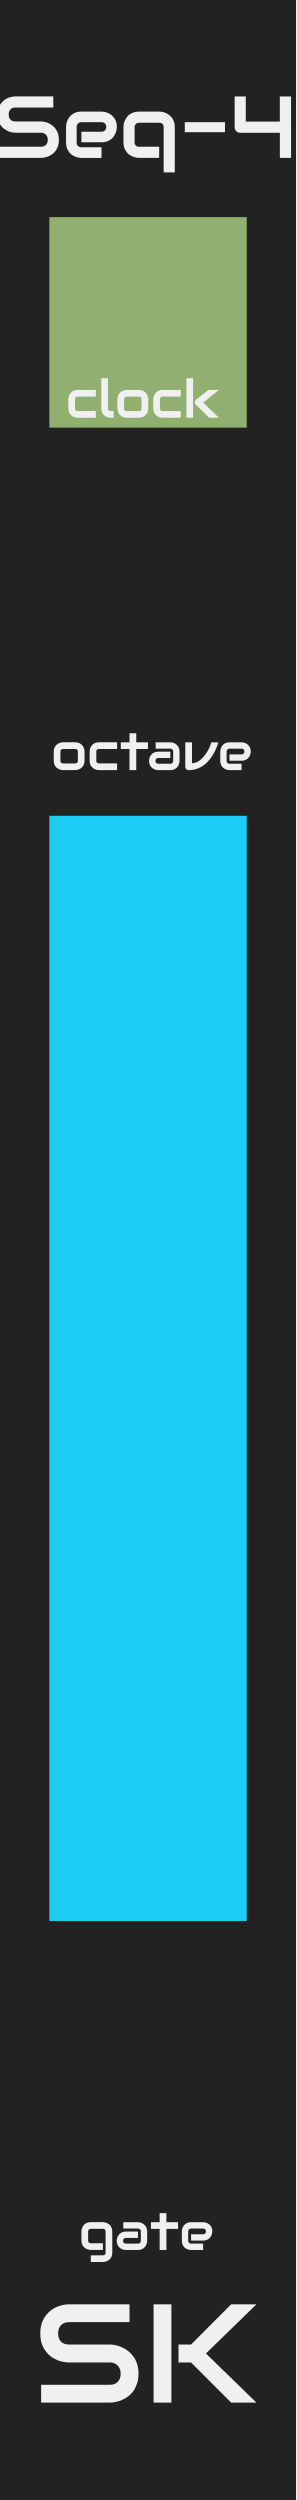
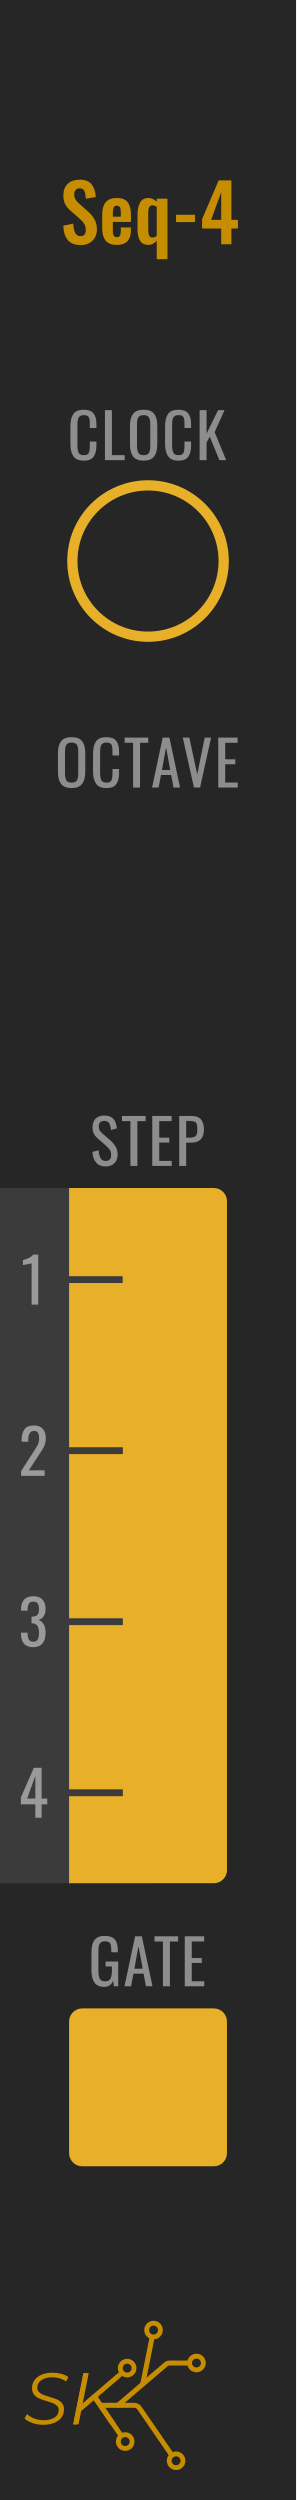
- <svg xmlns="http://www.w3.org/2000/svg" width="45" height="380" viewBox="0 0 11.906 100.542" version="1.1" id="svg8">
-   <defs id="defs2">
-     </defs>
-   <g id="layer2" transform="translate(0.264583,6.2806193e-6)">
-     <g aria-label="M" style="font-style:normal;font-variant:normal;font-weight:bold;font-stretch:normal;font-size:19.756px;line-height:1.25;font-family:Arial;-inkscape-font-specification:'Arial, Bold';font-variant-ligatures:normal;font-variant-caps:normal;font-variant-numeric:normal;font-feature-settings:normal;text-align:start;letter-spacing:0px;word-spacing:0px;writing-mode:lr-tb;text-anchor:start;fill:#000000;fill-opacity:1;stroke:none;stroke-width:0.265" id="text4720" />
+ <svg xmlns="http://www.w3.org/2000/svg" width="45" height="380" viewBox="0 0 45 380" version="1.1" xml:space="preserve" style="fill-rule:evenodd;clip-rule:evenodd;stroke-linecap:round;stroke-linejoin:round;stroke-miterlimit:1.5;">
+   <rect x="0" y="0" width="45" height="380" style="fill:#262626;" />
+   <g>
+     <path d="M6.548,368.57c-0.571,0 -1.118,-0.093 -1.641,-0.278c-0.522,-0.186 -0.917,-0.423 -1.184,-0.712l0.4,-0.645c0.26,0.282 0.619,0.508 1.079,0.678c0.46,0.171 0.934,0.256 1.424,0.256c0.689,0 1.244,-0.135 1.663,-0.406c0.419,-0.27 0.628,-0.647 0.628,-1.129c0,-0.259 -0.078,-0.471 -0.233,-0.634c-0.156,-0.163 -0.353,-0.295 -0.59,-0.395c-0.237,-0.1 -0.56,-0.209 -0.968,-0.328c-0.482,-0.141 -0.873,-0.276 -1.173,-0.406c-0.3,-0.13 -0.556,-0.322 -0.768,-0.578c-0.211,-0.256 -0.317,-0.588 -0.317,-0.996c0,-0.482 0.132,-0.899 0.395,-1.251c0.264,-0.352 0.631,-0.623 1.101,-0.812c0.471,-0.189 1.011,-0.284 1.619,-0.284c0.467,0 0.912,0.058 1.335,0.173c0.422,0.115 0.782,0.28 1.078,0.495l-0.344,0.667c-0.282,-0.207 -0.605,-0.365 -0.968,-0.473c-0.363,-0.107 -0.745,-0.161 -1.146,-0.161c-0.682,0 -1.231,0.141 -1.646,0.423c-0.415,0.282 -0.623,0.663 -0.623,1.145c0,0.267 0.082,0.486 0.245,0.657c0.163,0.17 0.365,0.306 0.606,0.406c0.241,0.1 0.566,0.209 0.973,0.328c0.482,0.141 0.872,0.276 1.168,0.406c0.297,0.13 0.549,0.315 0.757,0.556c0.207,0.241 0.311,0.558 0.311,0.951c0,0.489 -0.135,0.91 -0.406,1.262c-0.271,0.353 -0.645,0.621 -1.123,0.807c-0.479,0.185 -1.029,0.278 -1.652,0.278Z" style="fill:#c78d00;fill-rule:nonzero;" />
+     <path d="M17.693,368.503l-0.923,0l-2.514,-3.67l-1.913,1.635l-0.412,2.035l-0.812,0l1.558,-7.786l0.812,0l-0.935,4.65l5.428,-4.65l1.079,0l-4.204,3.615l2.836,4.171Z" style="fill:#c78d00;fill-rule:nonzero;" />
+     <path d="M12.698,360.721l0.54,0l-1.555,7.784l-0.541,0l1.556,-7.784Z" style="fill:#c78d00;" />
+     <path d="M18.452,360.721l-6.262,5.349" style="fill:none;stroke:#c78d00;stroke-width:0.66px;" />
+     <path d="M23.114,355.3l-1.395,6.981" style="fill:none;stroke:#c78d00;stroke-width:0.76px;" />
+     <path d="M15.321,365.603c0,0 3.663,0 5.053,0c0.329,0 0.638,0.162 0.824,0.434c1.089,1.584 4.79,6.969 4.79,6.969" style="fill:none;stroke:#c78d00;stroke-width:0.76px;" />
+     <path d="M25.967,372.871c0.643,-0.442 1.523,-0.279 1.965,0.364c0.442,0.642 0.278,1.523 -0.364,1.964c-0.643,0.442 -1.523,0.279 -1.965,-0.364c-0.441,-0.642 -0.278,-1.523 0.364,-1.964Zm0.416,0.605c0.309,-0.212 0.731,-0.134 0.943,0.175c0.212,0.308 0.134,0.731 -0.174,0.943c-0.309,0.212 -0.731,0.133 -0.943,-0.175c-0.212,-0.308 -0.134,-0.731 0.174,-0.943Z" style="fill:#c78d00;" />
+     <path d="M23.616,352.783c0.765,0.153 1.262,0.898 1.109,1.663c-0.153,0.764 -0.898,1.261 -1.662,1.108c-0.765,-0.152 -1.262,-0.897 -1.109,-1.662c0.153,-0.765 0.898,-1.261 1.662,-1.109Zm-0.144,0.721c0.368,0.073 0.606,0.431 0.533,0.798c-0.074,0.367 -0.431,0.605 -0.798,0.532c-0.367,-0.073 -0.606,-0.431 -0.532,-0.798c0.073,-0.367 0.43,-0.605 0.797,-0.532Z" style="fill:#c78d00;" />
+     <path d="M20.4,359.038c0.506,0.592 0.436,1.485 -0.157,1.991c-0.593,0.507 -1.485,0.437 -1.992,-0.156c-0.506,-0.593 -0.436,-1.486 0.157,-1.992c0.593,-0.507 1.486,-0.436 1.992,0.157Zm-0.559,0.477c0.243,0.284 0.21,0.713 -0.075,0.956c-0.285,0.243 -0.713,0.209 -0.956,-0.075c-0.243,-0.285 -0.209,-0.713 0.075,-0.957c0.285,-0.243 0.713,-0.209 0.956,0.076Z" style="fill:#c78d00;" />
+     <path d="M29.864,357.764c0.78,0 1.413,0.633 1.413,1.413c0,0.78 -0.633,1.413 -1.413,1.413c-0.779,0 -1.413,-0.633 -1.413,-1.413c0,-0.78 0.634,-1.413 1.413,-1.413Zm0,0.735c0.375,0 0.679,0.304 0.679,0.678c0,0.375 -0.304,0.678 -0.679,0.678c-0.374,0 -0.678,-0.303 -0.678,-0.678c0,-0.374 0.304,-0.678 0.678,-0.678Z" style="fill:#c78d00;" />
+     <path d="M18.374,370.17l-4.018,-5.868" style="fill:none;stroke:#c78d00;stroke-width:0.76px;" />
+     <path d="M19.83,372.284c-0.644,0.44 -1.524,0.276 -1.964,-0.368c-0.441,-0.643 -0.276,-1.523 0.367,-1.964c0.644,-0.44 1.524,-0.276 1.964,0.368c0.441,0.643 0.276,1.523 -0.367,1.964Zm-0.415,-0.606c-0.309,0.211 -0.732,0.132 -0.943,-0.177c-0.211,-0.309 -0.132,-0.731 0.176,-0.942c0.309,-0.212 0.732,-0.133 0.943,0.176c0.212,0.309 0.133,0.731 -0.176,0.943Z" style="fill:#c78d00;" />
+     <path d="M17.934,365.603c0,0 5.879,-5.021 7.243,-6.186c0.181,-0.155 0.411,-0.24 0.65,-0.24c0.863,0 2.942,0 2.942,0" style="fill:none;stroke:#c78d00;stroke-width:0.76px;" />
  </g>
-   <g id="layer1" transform="translate(0.264583,-196.4583)">
-     <path style="fill:#222222;stroke-width:0.265" d="M -0.265,196.458 H 11.642 V 297 H -0.265 Z" id="SvgjsRect1008" />
-     <rect style="fill:#91b06f;stroke-width:0.265" id="SvgjsRect1009" width="7.938" height="8.467" x="1.72" y="205.19" />
-     <g transform="matrix(0.2645833,0,0,0.2645833,-0.264583,196.4583)" aria-label="SK" style="font-style:normal;font-variant:normal;font-weight:normal;font-stretch:normal;font-size:21.333px;line-height:1.25;font-family:Audiowide;-inkscape-font-specification:Audiowide;letter-spacing:0px;word-spacing:0px;fill:#000000;fill-opacity:1;stroke:none" id="text4650">
-       <path d="m 21.051,360.803 q 0,0.802 -0.208,1.448 -0.198,0.635 -0.531,1.125 -0.333,0.49 -0.781,0.833 -0.448,0.344 -0.927,0.562 -0.479,0.219 -0.979,0.323 -0.49,0.104 -0.927,0.104 H 6.249 v -2.708 H 16.696 q 0.781,0 1.208,-0.458 0.438,-0.458 0.438,-1.229 0,-0.375 -0.115,-0.688 -0.115,-0.312 -0.333,-0.542 -0.208,-0.229 -0.521,-0.354 -0.302,-0.125 -0.677,-0.125 h -6.229 q -0.656,0 -1.417,-0.229 -0.76,-0.24 -1.417,-0.76 -0.646,-0.521 -1.083,-1.365 -0.427,-0.844 -0.427,-2.062 0,-1.219 0.427,-2.052 0.438,-0.844 1.083,-1.365 0.656,-0.531 1.417,-0.76 0.76,-0.24 1.417,-0.24 h 9.219 v 2.708 h -9.219 q -0.771,0 -1.208,0.469 -0.427,0.469 -0.427,1.24 0,0.781 0.427,1.24 0.438,0.448 1.208,0.448 h 6.229 0.021 q 0.438,0.01 0.927,0.125 0.49,0.104 0.969,0.333 0.49,0.229 0.927,0.583 0.438,0.344 0.771,0.833 0.344,0.49 0.542,1.125 0.198,0.635 0.198,1.438 z" style="fill:#f0f0f0;fill-opacity:1" id="path5271" />
-       <path d="m 38.978,365.199 h -3.844 l -6.094,-6.104 h -1.906 v -2.729 h 1.906 l 6.094,-6.104 h 3.844 l -7.677,7.469 z m -12.927,0 h -2.708 v -14.938 h 2.708 z" style="fill:#f0f0f0;fill-opacity:1" id="path5273" />
-     </g>
-     <text xml:space="preserve" style="font-style:normal;font-variant:normal;font-weight:normal;font-stretch:normal;font-size:2.117px;line-height:1.25;font-family:Audiowide;-inkscape-font-specification:Audiowide;letter-spacing:0px;word-spacing:0px;fill:#000000;fill-opacity:1;stroke:none;stroke-width:0.265" x="-4.482" y="226.509" id="text5217">
-       <tspan id="tspan5215" x="-4.482" y="228.417" style="stroke-width:0.265" />
-     </text>
-     <text xml:space="preserve" style="font-style:normal;font-variant:normal;font-weight:normal;font-stretch:normal;font-size:2.822px;line-height:1.25;font-family:Audiowide;-inkscape-font-specification:Audiowide;letter-spacing:0px;word-spacing:0px;fill:#000000;fill-opacity:1;stroke:none;stroke-width:0.265" x="-48.963" y="201.353" id="text5627">
-       <tspan id="tspan5625" x="-48.963" y="201.353" style="font-size:3.528px;fill:#f0f0f0;fill-opacity:0;stroke-width:0.265">1x8</tspan>
-     </text>
-     <g aria-label="clock" style="font-style:normal;font-variant:normal;font-weight:normal;font-stretch:normal;font-size:2.822px;line-height:1.25;font-family:Audiowide;-inkscape-font-specification:Audiowide;letter-spacing:0px;word-spacing:0px;fill:#000000;fill-opacity:1;stroke:none;stroke-width:0.265" id="text8752">
-       <path d="M 3.589,213.259 H 2.861 q -0.056,0 -0.122,-0.02 -0.066,-0.02 -0.123,-0.064 -0.056,-0.045 -0.094,-0.117 -0.037,-0.072 -0.037,-0.177 v -0.364 q 0,-0.038 0.008,-0.081 0.009,-0.042 0.028,-0.084 0.019,-0.042 0.048,-0.081 0.03,-0.038 0.071,-0.067 0.042,-0.029 0.097,-0.046 0.055,-0.018 0.124,-0.018 h 0.729 v 0.269 H 2.861 q -0.053,0 -0.081,0.027 -0.027,0.027 -0.027,0.083 v 0.362 q 0,0.053 0.028,0.081 0.028,0.028 0.082,0.028 h 0.727 z" style="font-size:2.117px;fill:#f0f0f0;fill-opacity:1;stroke-width:0.265" id="path9301" />
-       <path d="M 4.305,213.259 H 4.185 q -0.058,0 -0.124,-0.02 -0.065,-0.02 -0.122,-0.064 -0.057,-0.045 -0.094,-0.117 -0.037,-0.072 -0.037,-0.177 v -1.212 h 0.269 v 1.212 q 0,0.05 0.031,0.08 0.031,0.029 0.078,0.029 h 0.12 z" style="font-size:2.117px;fill:#f0f0f0;fill-opacity:1;stroke-width:0.265" id="path9303" />
-       <path d="m 5.695,212.882 q 0,0.069 -0.018,0.125 -0.018,0.055 -0.047,0.097 -0.029,0.041 -0.067,0.071 -0.038,0.029 -0.081,0.048 -0.041,0.019 -0.085,0.028 -0.042,0.008 -0.081,0.008 H 4.833 q -0.056,0 -0.122,-0.02 -0.066,-0.02 -0.123,-0.064 -0.056,-0.045 -0.094,-0.117 -0.037,-0.072 -0.037,-0.177 v -0.364 q 0,-0.103 0.037,-0.175 0.038,-0.072 0.094,-0.117 0.057,-0.045 0.123,-0.065 0.066,-0.02 0.122,-0.02 h 0.485 q 0.103,0 0.176,0.037 0.072,0.037 0.117,0.094 0.044,0.056 0.064,0.122 0.021,0.066 0.021,0.123 z m -0.269,-0.362 q 0,-0.056 -0.028,-0.083 -0.028,-0.027 -0.081,-0.027 H 4.835 q -0.054,0 -0.082,0.028 -0.028,0.027 -0.028,0.08 v 0.364 q 0,0.053 0.028,0.081 0.028,0.028 0.082,0.028 h 0.483 q 0.055,0 0.082,-0.028 0.027,-0.028 0.027,-0.081 z" style="font-size:2.117px;fill:#f0f0f0;fill-opacity:1;stroke-width:0.265" id="path9305" />
-       <path d="M 7.004,213.259 H 6.276 q -0.056,0 -0.122,-0.02 -0.066,-0.02 -0.123,-0.064 -0.056,-0.045 -0.094,-0.117 -0.037,-0.072 -0.037,-0.177 v -0.364 q 0,-0.038 0.008,-0.081 0.009,-0.042 0.028,-0.084 0.019,-0.042 0.048,-0.081 0.03,-0.038 0.071,-0.067 0.042,-0.029 0.097,-0.046 0.055,-0.018 0.124,-0.018 h 0.729 v 0.269 H 6.276 q -0.053,0 -0.081,0.027 -0.027,0.027 -0.027,0.083 v 0.362 q 0,0.053 0.028,0.081 0.028,0.028 0.082,0.028 h 0.727 z" style="font-size:2.117px;fill:#f0f0f0;fill-opacity:1;stroke-width:0.265" id="path9307" />
-       <path d="M 8.541,213.259 H 8.154 l -0.542,-0.523 q -0.045,-0.041 -0.042,-0.103 0.002,-0.029 0.014,-0.054 0.013,-0.026 0.036,-0.043 L 8.111,212.14 h 0.43 l -0.633,0.51 z m -1.04,0 H 7.233 v -1.59 h 0.269 z" style="font-size:2.117px;fill:#f0f0f0;fill-opacity:1;stroke-width:0.265" id="path9309" />
-     </g>
-     <g aria-label="Seq-4" style="font-style:normal;font-variant:normal;font-weight:normal;font-stretch:normal;font-size:2.822px;line-height:1.25;font-family:Audiowide;-inkscape-font-specification:Audiowide;letter-spacing:0px;word-spacing:0px;fill:#f0f0f0;fill-opacity:1;stroke:none;stroke-width:0.265" id="text9299">
-       <path d="m 2.105,202.081 q 0,0.133 -0.034,0.239 -0.033,0.105 -0.088,0.186 -0.055,0.081 -0.129,0.138 -0.074,0.057 -0.153,0.093 -0.079,0.036 -0.162,0.053 -0.081,0.017 -0.153,0.017 h -1.728 v -0.448 H 1.385 q 0.129,0 0.2,-0.076 0.072,-0.076 0.072,-0.203 0,-0.062 -0.019,-0.114 -0.019,-0.052 -0.055,-0.09 -0.034,-0.038 -0.086,-0.059 -0.05,-0.021 -0.112,-0.021 H 0.355 q -0.109,0 -0.234,-0.038 -0.126,-0.04 -0.234,-0.126 -0.107,-0.086 -0.179,-0.226 -0.071,-0.14 -0.071,-0.341 0,-0.202 0.071,-0.339 0.072,-0.14 0.179,-0.226 0.109,-0.088 0.234,-0.126 0.126,-0.04 0.234,-0.04 H 1.879 v 0.448 H 0.355 q -0.127,0 -0.2,0.077 -0.071,0.077 -0.071,0.205 0,0.129 0.071,0.205 0.072,0.074 0.2,0.074 h 1.03 0.003 q 0.072,0.002 0.153,0.021 0.081,0.017 0.16,0.055 0.081,0.038 0.153,0.097 0.072,0.057 0.127,0.138 0.057,0.081 0.09,0.186 0.033,0.105 0.033,0.238 z" style="font-size:3.528px;fill:#f0f0f0;fill-opacity:1;stroke-width:0.265" id="path9312" />
-       <path d="m 4.434,201.563 q 0,0.093 -0.033,0.202 -0.033,0.107 -0.107,0.2 -0.072,0.091 -0.191,0.153 -0.117,0.062 -0.286,0.062 H 3.009 v -0.425 h 0.808 q 0.091,0 0.141,-0.055 0.05,-0.057 0.05,-0.14 0,-0.088 -0.057,-0.138 -0.055,-0.05 -0.134,-0.05 H 3.009 q -0.091,0 -0.141,0.057 -0.05,0.055 -0.05,0.138 v 0.625 q 0,0.09 0.055,0.14 0.057,0.05 0.14,0.05 h 0.804 v 0.427 H 3.009 q -0.093,0 -0.202,-0.033 -0.107,-0.033 -0.2,-0.105 -0.091,-0.074 -0.153,-0.191 -0.062,-0.119 -0.062,-0.288 v -0.629 q 0,-0.093 0.033,-0.2 0.033,-0.109 0.105,-0.2 0.074,-0.093 0.191,-0.155 0.119,-0.062 0.288,-0.062 h 0.808 q 0.093,0 0.2,0.033 0.109,0.033 0.2,0.107 0.093,0.072 0.155,0.191 0.062,0.117 0.062,0.286 z" style="font-size:3.528px;fill:#f0f0f0;fill-opacity:1;stroke-width:0.265" id="path9314" />
-       <path d="M 6.764,203.391 H 6.316 v -1.817 q 0,-0.088 -0.045,-0.133 -0.045,-0.046 -0.136,-0.046 H 5.328 q -0.083,0 -0.131,0.052 -0.048,0.05 -0.048,0.127 v 0.606 q 0,0.088 0.047,0.134 0.047,0.046 0.136,0.046 h 0.804 v 0.448 H 5.328 q -0.093,0 -0.203,-0.033 -0.11,-0.033 -0.205,-0.107 -0.093,-0.076 -0.157,-0.195 -0.062,-0.121 -0.062,-0.295 v -0.606 q 0,-0.064 0.014,-0.134 0.016,-0.071 0.047,-0.14 0.031,-0.071 0.079,-0.134 0.05,-0.064 0.119,-0.112 0.071,-0.048 0.162,-0.077 0.091,-0.029 0.207,-0.029 h 0.808 q 0.064,0 0.134,0.015 0.072,0.014 0.141,0.045 0.071,0.031 0.134,0.081 0.064,0.048 0.112,0.119 0.048,0.069 0.078,0.16 0.029,0.091 0.029,0.207 z" style="font-size:3.528px;fill:#f0f0f0;fill-opacity:1;stroke-width:0.265" id="path9316" />
-       <path d="M 8.783,201.775 H 7.167 v -0.403 h 1.616 z" style="font-size:3.528px;fill:#f0f0f0;fill-opacity:1;stroke-width:0.265" id="path9318" />
-       <path d="m 11.441,202.808 h -0.451 v -1.009 H 9.398 q -0.048,0 -0.09,-0.017 -0.041,-0.019 -0.072,-0.048 -0.029,-0.031 -0.047,-0.072 -0.017,-0.041 -0.017,-0.088 v -1.235 h 0.448 v 1.009 h 1.369 v -1.009 h 0.451 z" style="font-size:3.528px;fill:#f0f0f0;fill-opacity:1;stroke-width:0.265" id="path9320" />
-     </g>
-     <g aria-label="octave" style="font-style:normal;font-variant:normal;font-weight:normal;font-stretch:normal;font-size:1.411px;line-height:1.25;font-family:Audiowide;-inkscape-font-specification:Audiowide;letter-spacing:0px;word-spacing:0px;fill:#f0f0f0;fill-opacity:1;stroke:none;stroke-width:0.265" id="text9952" transform="translate(0,2.645834)">
-       <path d="m 3.135,224.407 q 0,0.069 -0.018,0.125 -0.018,0.055 -0.047,0.097 -0.029,0.041 -0.067,0.071 -0.038,0.029 -0.081,0.048 -0.041,0.019 -0.085,0.028 -0.042,0.008 -0.081,0.008 H 2.273 q -0.056,0 -0.122,-0.02 -0.066,-0.02 -0.123,-0.064 -0.056,-0.045 -0.094,-0.117 -0.037,-0.072 -0.037,-0.177 v -0.364 q 0,-0.103 0.037,-0.175 0.038,-0.072 0.094,-0.117 0.057,-0.045 0.123,-0.065 0.066,-0.02 0.122,-0.02 h 0.485 q 0.103,0 0.176,0.037 0.072,0.037 0.117,0.094 0.044,0.056 0.064,0.122 0.021,0.066 0.021,0.123 z m -0.269,-0.362 q 0,-0.056 -0.028,-0.083 -0.028,-0.027 -0.081,-0.027 H 2.275 q -0.054,0 -0.082,0.028 -0.028,0.027 -0.028,0.08 v 0.364 q 0,0.053 0.028,0.081 0.028,0.028 0.082,0.028 h 0.483 q 0.055,0 0.082,-0.028 0.027,-0.028 0.027,-0.081 z" style="font-size:2.117px;fill:#f0f0f0;fill-opacity:1;stroke-width:0.265" id="path9982" />
-       <path d="M 4.444,224.784 H 3.716 q -0.056,0 -0.122,-0.02 -0.066,-0.02 -0.123,-0.064 -0.056,-0.045 -0.094,-0.117 -0.037,-0.072 -0.037,-0.177 v -0.364 q 0,-0.038 0.008,-0.081 0.009,-0.042 0.028,-0.084 0.019,-0.042 0.048,-0.081 0.03,-0.038 0.071,-0.067 0.042,-0.029 0.097,-0.046 0.055,-0.018 0.124,-0.018 h 0.729 v 0.269 H 3.716 q -0.053,0 -0.081,0.027 -0.027,0.027 -0.027,0.083 v 0.362 q 0,0.053 0.028,0.081 0.028,0.028 0.082,0.028 h 0.727 z" style="font-size:2.117px;fill:#f0f0f0;fill-opacity:1;stroke-width:0.265" id="path9984" />
-       <path d="M 5.685,223.935 H 5.215 v 0.849 h -0.272 v -0.849 H 4.594 v -0.269 h 0.349 v -0.365 h 0.272 v 0.365 h 0.469 z" style="font-size:2.117px;fill:#f0f0f0;fill-opacity:1;stroke-width:0.265" id="path9986" />
-       <path d="m 6.955,224.414 q 0,0.056 -0.02,0.121 -0.02,0.064 -0.064,0.12 -0.043,0.055 -0.115,0.092 -0.07,0.037 -0.172,0.037 h -0.485 q -0.056,0 -0.121,-0.02 -0.064,-0.02 -0.12,-0.063 -0.055,-0.044 -0.092,-0.115 -0.037,-0.071 -0.037,-0.173 0,-0.056 0.02,-0.121 0.02,-0.065 0.063,-0.12 0.044,-0.056 0.115,-0.093 0.071,-0.037 0.173,-0.037 h 0.485 v 0.256 h -0.485 q -0.055,0 -0.085,0.034 -0.03,0.033 -0.03,0.083 0,0.053 0.034,0.083 0.035,0.029 0.083,0.029 h 0.483 q 0.055,0 0.085,-0.033 0.03,-0.033 0.03,-0.083 v -0.375 q 0,-0.053 -0.033,-0.084 -0.032,-0.031 -0.082,-0.031 H 5.995 v -0.255 h 0.59 q 0.056,0 0.12,0.02 0.065,0.02 0.12,0.064 0.056,0.043 0.093,0.115 0.037,0.07 0.037,0.172 z" style="font-size:2.117px;fill:#f0f0f0;fill-opacity:1;stroke-width:0.265" id="path9988" />
-       <path d="m 8.52,223.667 q -0.045,0.142 -0.106,0.279 -0.061,0.137 -0.141,0.263 -0.079,0.124 -0.177,0.23 -0.097,0.105 -0.216,0.183 -0.118,0.076 -0.257,0.121 -0.138,0.043 -0.301,0.043 -0.028,0 -0.053,-0.01 -0.025,-0.01 -0.043,-0.028 -0.019,-0.019 -0.029,-0.042 -0.01,-0.025 -0.01,-0.053 v -0.986 h 0.269 v 0.84 q 0.098,0 0.188,-0.042 0.091,-0.042 0.172,-0.112 0.081,-0.07 0.149,-0.159 0.069,-0.089 0.123,-0.182 0.054,-0.094 0.091,-0.184 0.038,-0.09 0.057,-0.161 z" style="font-size:2.117px;fill:#f0f0f0;fill-opacity:1;stroke-width:0.265" id="path9990" />
-       <path d="m 9.819,224.037 q 0,0.056 -0.02,0.121 -0.02,0.064 -0.064,0.12 -0.043,0.055 -0.115,0.092 -0.07,0.037 -0.172,0.037 H 8.964 v -0.255 h 0.485 q 0.055,0 0.085,-0.033 0.03,-0.034 0.03,-0.084 0,-0.053 -0.034,-0.083 -0.033,-0.03 -0.081,-0.03 H 8.964 q -0.055,0 -0.085,0.034 -0.03,0.033 -0.03,0.083 v 0.375 q 0,0.054 0.033,0.084 0.034,0.03 0.084,0.03 h 0.483 v 0.256 h -0.485 q -0.056,0 -0.121,-0.02 -0.064,-0.02 -0.12,-0.063 -0.055,-0.044 -0.092,-0.115 -0.037,-0.071 -0.037,-0.173 v -0.377 q 0,-0.056 0.02,-0.12 0.02,-0.065 0.063,-0.12 0.044,-0.056 0.115,-0.093 0.071,-0.037 0.173,-0.037 h 0.485 q 0.056,0 0.12,0.02 0.065,0.02 0.12,0.064 0.056,0.043 0.093,0.115 0.037,0.07 0.037,0.172 z" style="font-size:2.117px;fill:#f0f0f0;fill-opacity:1;stroke-width:0.265" id="path9992" />
-     </g>
-     <rect style="fill:#1dcdf4;fill-opacity:1;stroke-width:0.606" id="SvgjsRect1009-6" width="7.938" height="44.45" x="1.72" y="229.267" />
-     <g aria-label="gate" style="font-style:normal;font-variant:normal;font-weight:normal;font-stretch:normal;font-size:1.411px;line-height:1.25;font-family:Audiowide;-inkscape-font-specification:Audiowide;letter-spacing:0px;word-spacing:0px;fill:#000000;fill-opacity:1;stroke:none;stroke-width:0.265" id="text9971" transform="translate(0,-0.5291667)">
-       <g aria-label="gate" style="font-style:normal;font-variant:normal;font-weight:normal;font-stretch:normal;font-size:1.411px;line-height:1.25;font-family:Audiowide;-inkscape-font-specification:Audiowide;letter-spacing:0px;word-spacing:0px;fill:#000000;fill-opacity:1;stroke:none;stroke-width:0.07" id="text9997">
-         <path d="m 4.252,287.582 q 0,0.069 -0.018,0.124 -0.018,0.056 -0.047,0.097 -0.029,0.042 -0.067,0.071 -0.038,0.03 -0.081,0.049 -0.041,0.019 -0.085,0.027 -0.042,0.009 -0.081,0.009 h -0.485 v -0.269 h 0.485 q 0.055,0 0.082,-0.028 0.027,-0.028 0.027,-0.081 v -0.849 q 0,-0.053 -0.027,-0.08 -0.027,-0.028 -0.082,-0.028 h -0.485 q -0.05,0 -0.079,0.031 -0.029,0.03 -0.029,0.076 v 0.364 q 0,0.053 0.028,0.081 0.028,0.028 0.082,0.028 h 0.483 v 0.269 h -0.485 q -0.038,0 -0.081,-0.008 -0.042,-0.009 -0.085,-0.028 -0.041,-0.019 -0.08,-0.048 -0.038,-0.03 -0.067,-0.071 -0.029,-0.042 -0.047,-0.097 -0.018,-0.056 -0.018,-0.125 v -0.364 q 0,-0.038 0.008,-0.081 0.009,-0.042 0.028,-0.084 0.019,-0.042 0.048,-0.081 0.03,-0.038 0.071,-0.067 0.042,-0.029 0.097,-0.046 0.055,-0.018 0.124,-0.018 h 0.485 q 0.038,0 0.081,0.009 0.043,0.008 0.085,0.027 0.042,0.019 0.081,0.049 0.038,0.029 0.067,0.071 0.029,0.041 0.047,0.096 0.018,0.055 0.018,0.124 z" style="font-size:2.117px;fill:#f0f0f0;fill-opacity:1;stroke-width:0.07" id="path9999" />
-         <path d="m 5.653,287.105 q 0,0.056 -0.02,0.121 -0.02,0.064 -0.064,0.12 -0.043,0.055 -0.115,0.092 -0.07,0.037 -0.172,0.037 H 4.799 q -0.056,0 -0.121,-0.02 -0.064,-0.02 -0.12,-0.063 -0.055,-0.044 -0.092,-0.115 -0.037,-0.071 -0.037,-0.173 0,-0.056 0.02,-0.121 0.02,-0.065 0.063,-0.12 0.044,-0.056 0.115,-0.093 0.071,-0.037 0.173,-0.037 h 0.485 v 0.256 H 4.799 q -0.055,0 -0.085,0.034 -0.03,0.033 -0.03,0.083 0,0.053 0.034,0.083 0.035,0.029 0.083,0.029 h 0.483 q 0.055,0 0.085,-0.033 0.03,-0.033 0.03,-0.083 v -0.375 q 0,-0.053 -0.033,-0.084 -0.032,-0.031 -0.082,-0.031 H 4.693 V 286.358 H 5.283 q 0.056,0 0.12,0.02 0.065,0.02 0.12,0.064 0.056,0.043 0.093,0.115 0.037,0.07 0.037,0.172 z" style="font-size:2.117px;fill:#f0f0f0;fill-opacity:1;stroke-width:0.07" id="path10001" />
-         <path d="m 6.897,286.626 h -0.469 v 0.849 H 6.156 v -0.849 H 5.806 v -0.269 h 0.349 v -0.365 h 0.272 v 0.365 h 0.469 z" style="font-size:2.117px;fill:#f0f0f0;fill-opacity:1;stroke-width:0.07" id="path10003" />
-         <path d="m 8.273,286.728 q 0,0.056 -0.02,0.121 -0.02,0.064 -0.064,0.12 -0.043,0.055 -0.115,0.092 -0.07,0.037 -0.172,0.037 H 7.419 v -0.255 h 0.485 q 0.055,0 0.085,-0.033 0.03,-0.034 0.03,-0.084 0,-0.053 -0.034,-0.083 -0.033,-0.03 -0.081,-0.03 H 7.419 q -0.055,0 -0.085,0.034 -0.03,0.033 -0.03,0.083 v 0.375 q 0,0.054 0.033,0.084 0.034,0.03 0.084,0.03 h 0.483 v 0.256 h -0.485 q -0.056,0 -0.121,-0.02 -0.064,-0.02 -0.12,-0.063 -0.055,-0.044 -0.092,-0.115 -0.037,-0.071 -0.037,-0.173 v -0.377 q 0,-0.056 0.02,-0.12 0.02,-0.065 0.063,-0.12 0.044,-0.056 0.115,-0.093 0.071,-0.037 0.173,-0.037 h 0.485 q 0.056,0 0.12,0.02 0.065,0.02 0.12,0.064 0.056,0.043 0.093,0.115 0.037,0.07 0.037,0.172 z" style="font-size:2.117px;fill:#f0f0f0;fill-opacity:1;stroke-width:0.07" id="path10005" />
-       </g>
-     </g>
-   </g>
+   <path d="M10.891,119.792c-0.744,0 -1.277,-0.211 -1.599,-0.633c-0.322,-0.422 -0.483,-1.033 -0.483,-1.833l0,-2.878c0,-0.788 0.163,-1.384 0.488,-1.791c0.325,-0.406 0.856,-0.609 1.594,-0.609c0.737,0 1.267,0.205 1.589,0.614c0.322,0.409 0.482,1.005 0.482,1.786l0,2.887c0,0.788 -0.162,1.394 -0.487,1.819c-0.325,0.425 -0.853,0.638 -1.584,0.638Zm0,-0.835c0.393,0 0.659,-0.115 0.796,-0.347c0.138,-0.231 0.207,-0.581 0.207,-1.05l0,-3.328c0,-0.462 -0.069,-0.804 -0.207,-1.026c-0.137,-0.222 -0.403,-0.333 -0.796,-0.333c-0.4,0 -0.669,0.111 -0.807,0.333c-0.137,0.222 -0.206,0.564 -0.206,1.026l0,3.328c0,0.469 0.069,0.819 0.206,1.05c0.138,0.232 0.407,0.347 0.807,0.347Z" style="fill:#8d8d8d;fill-rule:nonzero;" />
+   <path d="M16.187,119.792c-0.75,0 -1.278,-0.224 -1.584,-0.671c-0.306,-0.447 -0.459,-1.064 -0.459,-1.851l0,-2.681c0,-0.832 0.15,-1.463 0.45,-1.894c0.3,-0.431 0.831,-0.647 1.593,-0.647c0.682,0 1.171,0.184 1.468,0.553c0.297,0.369 0.445,0.913 0.445,1.631l0,0.6l-1.003,0l0,-0.534c0,-0.35 -0.016,-0.619 -0.047,-0.806c-0.031,-0.188 -0.111,-0.338 -0.239,-0.45c-0.128,-0.113 -0.333,-0.169 -0.614,-0.169c-0.288,0 -0.502,0.061 -0.642,0.183c-0.141,0.122 -0.233,0.29 -0.277,0.506c-0.044,0.216 -0.066,0.505 -0.066,0.867l0,3.01c0,0.387 0.032,0.69 0.094,0.909c0.063,0.219 0.164,0.375 0.305,0.469c0.141,0.093 0.336,0.14 0.586,0.14c0.269,0 0.469,-0.059 0.6,-0.178c0.131,-0.119 0.214,-0.281 0.248,-0.487c0.035,-0.207 0.052,-0.488 0.052,-0.844l0,-0.563l1.003,0l0,0.563c0,0.756 -0.142,1.336 -0.427,1.739c-0.284,0.403 -0.779,0.605 -1.486,0.605Z" style="fill:#8d8d8d;fill-rule:nonzero;" />
+   <path d="M20.228,112.901l-1.284,0l0,-0.787l3.59,0l0,0.787l-1.247,0l0,6.806l-1.059,0l0,-6.806Z" style="fill:#8d8d8d;fill-rule:nonzero;" />
+   <path d="M24.728,112.114l1.022,0l1.622,7.593l-1.003,0l-0.347,-1.912l-1.547,0l-0.366,1.912l-0.993,0l1.612,-7.593Zm1.153,4.921l-0.637,-3.421l-0.628,3.421l1.265,0Z" style="fill:#8d8d8d;fill-rule:nonzero;" />
+   <path d="M27.784,112.114l0.994,0l1.2,5.596l1.144,-5.596l0.965,0l-1.678,7.593l-0.928,0l-1.697,-7.593Z" style="fill:#8d8d8d;fill-rule:nonzero;" />
+   <path d="M33.175,112.114l2.944,0l0,0.787l-1.885,0l0,2.513l1.528,0l0,0.75l-1.528,0l0,2.784l1.903,0l0,0.759l-2.962,0l0,-7.593Z" style="fill:#8d8d8d;fill-rule:nonzero;" />
+   <circle cx="22.5" cy="85.278" r="11.5" style="fill:none;stroke:#e7b028;stroke-width:1.56px;stroke-linecap:butt;stroke-linejoin:bevel;" />
+   <path d="M12.744,70.021c-0.75,0 -1.278,-0.224 -1.585,-0.671c-0.306,-0.447 -0.459,-1.064 -0.459,-1.851l0,-2.681c0,-0.832 0.15,-1.463 0.45,-1.894c0.3,-0.432 0.831,-0.647 1.594,-0.647c0.681,0 1.17,0.184 1.467,0.553c0.297,0.369 0.445,0.912 0.445,1.631l0,0.6l-1.003,0l0,-0.534c0,-0.35 -0.015,-0.619 -0.047,-0.806c-0.031,-0.188 -0.111,-0.338 -0.239,-0.45c-0.128,-0.113 -0.333,-0.169 -0.614,-0.169c-0.287,0 -0.501,0.061 -0.642,0.183c-0.141,0.122 -0.233,0.29 -0.277,0.506c-0.043,0.216 -0.065,0.505 -0.065,0.867l0,3.01c0,0.387 0.031,0.69 0.093,0.909c0.063,0.219 0.165,0.375 0.305,0.469c0.141,0.093 0.336,0.14 0.586,0.14c0.269,0 0.469,-0.059 0.6,-0.178c0.131,-0.119 0.214,-0.281 0.249,-0.487c0.034,-0.207 0.051,-0.488 0.051,-0.844l0,-0.563l1.003,0l0,0.563c0,0.756 -0.142,1.336 -0.426,1.739c-0.285,0.403 -0.78,0.605 -1.486,0.605Z" style="fill:#8d8d8d;fill-rule:nonzero;" />
+   <path d="M15.95,62.343l1.059,-0.001l0,6.835l1.941,0l0,0.759l-3,0l0,-7.594Z" style="fill:#8d8d8d;fill-rule:nonzero;" />
+   <path d="M21.837,70.021c-0.743,0 -1.276,-0.211 -1.598,-0.633c-0.322,-0.422 -0.483,-1.033 -0.483,-1.833l0,-2.878c0,-0.788 0.163,-1.385 0.488,-1.791c0.325,-0.406 0.856,-0.609 1.593,-0.609c0.738,0 1.268,0.205 1.59,0.614c0.321,0.409 0.482,1.005 0.482,1.786l0,2.887c0,0.788 -0.162,1.394 -0.487,1.819c-0.325,0.425 -0.853,0.638 -1.585,0.638Zm0,-0.835c0.394,0 0.66,-0.115 0.797,-0.347c0.138,-0.231 0.207,-0.581 0.207,-1.05l0,-3.328c0,-0.462 -0.069,-0.804 -0.207,-1.026c-0.137,-0.222 -0.403,-0.333 -0.797,-0.333c-0.399,0 -0.668,0.111 -0.806,0.333c-0.137,0.222 -0.206,0.564 -0.206,1.026l0,3.328c0,0.469 0.069,0.819 0.206,1.05c0.138,0.232 0.407,0.347 0.806,0.347Z" style="fill:#8d8d8d;fill-rule:nonzero;" />
+   <path d="M27.134,70.021c-0.75,0 -1.278,-0.224 -1.584,-0.671c-0.306,-0.447 -0.459,-1.064 -0.459,-1.851l0,-2.681c0,-0.832 0.15,-1.463 0.45,-1.894c0.3,-0.432 0.831,-0.647 1.593,-0.647c0.682,0 1.171,0.184 1.468,0.553c0.296,0.369 0.445,0.912 0.445,1.631l0,0.6l-1.003,0l0,-0.534c0,-0.35 -0.016,-0.619 -0.047,-0.806c-0.031,-0.188 -0.111,-0.338 -0.239,-0.45c-0.128,-0.113 -0.333,-0.169 -0.614,-0.169c-0.288,0 -0.502,0.061 -0.642,0.183c-0.141,0.122 -0.233,0.29 -0.277,0.506c-0.044,0.216 -0.066,0.505 -0.066,0.867l0,3.01c0,0.387 0.032,0.69 0.094,0.909c0.063,0.219 0.164,0.375 0.305,0.469c0.14,0.093 0.336,0.14 0.586,0.14c0.269,0 0.468,-0.059 0.6,-0.178c0.131,-0.119 0.214,-0.281 0.248,-0.487c0.035,-0.207 0.052,-0.488 0.052,-0.844l0,-0.563l1.003,0l0,0.563c0,0.756 -0.142,1.336 -0.427,1.739c-0.284,0.403 -0.779,0.605 -1.486,0.605Z" style="fill:#8d8d8d;fill-rule:nonzero;" />
+   <path d="M30.341,62.343l1.059,-0.001l0,3.582l1.744,-3.582l0.984,0l-1.5,3.347l1.744,4.247l-1.031,0l-1.454,-3.562l-0.487,0.881l0,2.681l-1.059,0l0,-7.594Z" style="fill:#8d8d8d;fill-rule:nonzero;" />
+   <path d="M34.5,307.277c0,-0.53 -0.211,-1.039 -0.586,-1.414c-0.375,-0.375 -0.884,-0.586 -1.414,-0.586c-4.52,0 -15.48,0 -20,0c-0.53,0 -1.039,0.211 -1.414,0.586c-0.375,0.375 -0.586,0.884 -0.586,1.414c0,4.52 0,15.48 0,20c0,0.53 0.211,1.039 0.586,1.414c0.375,0.375 0.884,0.586 1.414,0.586c4.52,0 15.48,0 20,0c0.53,0 1.039,-0.211 1.414,-0.586c0.375,-0.375 0.586,-0.884 0.586,-1.414c0,-4.52 0,-15.48 0,-20Z" style="fill:#e7b028;" />
+   <path d="M15.85,302.007c-0.687,0 -1.184,-0.217 -1.491,-0.651c-0.306,-0.435 -0.459,-1.08 -0.459,-1.936l0,-2.541c0,-0.587 0.061,-1.07 0.183,-1.448c0.122,-0.378 0.331,-0.669 0.628,-0.872c0.297,-0.203 0.705,-0.305 1.223,-0.305c0.7,0 1.205,0.178 1.514,0.534c0.31,0.357 0.465,0.916 0.465,1.679l0,0.281l-0.994,0l0,-0.235c0,-0.362 -0.022,-0.642 -0.066,-0.839c-0.044,-0.196 -0.136,-0.345 -0.276,-0.445c-0.141,-0.1 -0.349,-0.15 -0.624,-0.15c-0.294,0 -0.512,0.067 -0.656,0.202c-0.144,0.134 -0.236,0.314 -0.277,0.539c-0.04,0.225 -0.061,0.525 -0.061,0.9l0,2.812c0,0.581 0.071,0.999 0.211,1.252c0.141,0.253 0.411,0.379 0.811,0.379c0.394,0 0.664,-0.137 0.811,-0.412c0.147,-0.275 0.221,-0.716 0.221,-1.322l0,-0.525l-0.966,0l0,-0.75l1.922,0l0,3.759l-0.666,0l-0.103,-0.871c-0.237,0.643 -0.687,0.965 -1.35,0.965Z" style="fill:#8d8d8d;fill-rule:nonzero;" />
+   <path d="M20.538,294.32l1.021,0l1.622,7.593l-1.003,0l-0.347,-1.912l-1.547,0l-0.365,1.912l-0.994,0l1.613,-7.593Zm1.153,4.922l-0.638,-3.422l-0.628,3.422l1.266,0Z" style="fill:#8d8d8d;fill-rule:nonzero;" />
+   <path d="M24.766,295.107l-1.285,0l0,-0.787l3.591,0l0,0.787l-1.247,0l0,6.806l-1.059,0l0,-6.806Z" style="fill:#8d8d8d;fill-rule:nonzero;" />
+   <path d="M28.084,294.32l2.944,0l0,0.787l-1.884,0l0,2.513l1.528,0l0,0.75l-1.528,0l0,2.784l1.903,0l0,0.759l-2.963,0l0,-7.593Z" style="fill:#8d8d8d;fill-rule:nonzero;" />
+   <path d="M12.3,37.257c-0.878,0 -1.535,-0.248 -1.97,-0.743c-0.435,-0.495 -0.673,-1.234 -0.713,-2.216l1.521,-0.3c0.024,0.615 0.122,1.085 0.294,1.408c0.172,0.323 0.441,0.485 0.808,0.485c0.272,0 0.474,-0.082 0.605,-0.245c0.132,-0.164 0.198,-0.386 0.198,-0.665c0,-0.384 -0.086,-0.709 -0.258,-0.977c-0.171,-0.267 -0.441,-0.561 -0.808,-0.88l-1.222,-1.066c-0.375,-0.32 -0.657,-0.663 -0.845,-1.03c-0.187,-0.368 -0.281,-0.807 -0.281,-1.318c0,-0.759 0.222,-1.348 0.665,-1.767c0.443,-0.419 1.056,-0.629 1.839,-0.629c0.838,0 1.439,0.238 1.802,0.713c0.364,0.475 0.573,1.116 0.629,1.922l-1.521,0.264c-0.024,-0.527 -0.098,-0.924 -0.222,-1.192c-0.123,-0.267 -0.365,-0.401 -0.724,-0.401c-0.256,0 -0.456,0.086 -0.599,0.257c-0.144,0.172 -0.216,0.39 -0.216,0.653c0,0.312 0.062,0.573 0.186,0.785c0.124,0.211 0.325,0.437 0.605,0.677l1.21,1.066c0.455,0.391 0.81,0.81 1.066,1.258c0.255,0.447 0.383,0.966 0.383,1.557c0,0.463 -0.102,0.874 -0.305,1.234c-0.204,0.359 -0.49,0.641 -0.857,0.844c-0.367,0.204 -0.79,0.306 -1.27,0.306Z" style="fill:#c78d00;fill-rule:nonzero;" />
+   <path d="M17.763,37.233c-0.767,0 -1.33,-0.214 -1.689,-0.641c-0.36,-0.427 -0.539,-1.06 -0.539,-1.899l0,-2.06c0,-0.847 0.181,-1.482 0.545,-1.905c0.363,-0.423 0.924,-0.635 1.683,-0.635c0.782,0 1.336,0.22 1.659,0.659c0.323,0.439 0.485,1.102 0.485,1.989l0,0.994l-2.755,0l0,1.366c0,0.335 0.05,0.579 0.15,0.73c0.099,0.152 0.257,0.228 0.473,0.228c0.207,0 0.357,-0.074 0.449,-0.222c0.092,-0.148 0.138,-0.373 0.138,-0.677l0,-0.587l1.533,0l0,0.48c0,0.71 -0.18,1.251 -0.539,1.623c-0.359,0.371 -0.89,0.557 -1.593,0.557Zm0.599,-4.301l0,-0.659c0,-0.359 -0.044,-0.616 -0.132,-0.772c-0.088,-0.156 -0.244,-0.234 -0.467,-0.234c-0.232,0 -0.391,0.084 -0.479,0.252c-0.088,0.167 -0.132,0.479 -0.132,0.934l0,0.479l1.21,0Z" style="fill:#c78d00;fill-rule:nonzero;" />
+   <path d="M23.824,36.61c-0.399,0.415 -0.818,0.623 -1.258,0.623c-0.559,0 -0.976,-0.198 -1.251,-0.593c-0.276,-0.395 -0.414,-1.02 -0.414,-1.875l0,-2.12c0,-0.775 0.13,-1.394 0.39,-1.857c0.259,-0.463 0.681,-0.695 1.264,-0.695c0.455,0 0.878,0.188 1.269,0.563l0,-0.455l1.629,0l0,9.2l-1.629,0l0,-2.791Zm-0.659,-0.503c0.2,0 0.42,-0.076 0.659,-0.228l0,-4.444c-0.239,-0.152 -0.459,-0.228 -0.659,-0.228c-0.423,0 -0.634,0.364 -0.634,1.09l0,2.588c0,0.391 0.045,0.693 0.137,0.904c0.092,0.212 0.258,0.318 0.497,0.318Z" style="fill:#c78d00;fill-rule:nonzero;" />
+   <rect x="26.759" y="32.645" width="2.887" height="1.114" style="fill:#c78d00;fill-rule:nonzero;" />
+   <path d="M33.623,34.741l-2.911,0l0,-1.413l2.528,-5.906l1.929,0l0,6.001l0.994,0l0,1.318l-0.994,0l0,2.384l-1.546,0l0,-2.384Zm0,-1.318l0,-4.216l-1.533,4.216l1.533,0Z" style="fill:#c78d00;fill-rule:nonzero;" />
+   <path d="M16.065,177.302c-0.638,0 -1.124,-0.197 -1.458,-0.591c-0.335,-0.394 -0.521,-0.934 -0.558,-1.622l0.937,-0.253c0.032,0.488 0.127,0.881 0.286,1.181c0.16,0.3 0.424,0.45 0.793,0.45c0.275,0 0.482,-0.076 0.623,-0.229c0.141,-0.154 0.211,-0.374 0.211,-0.661c0,-0.313 -0.066,-0.572 -0.197,-0.778c-0.131,-0.207 -0.341,-0.435 -0.628,-0.685l-1.275,-1.125c-0.256,-0.225 -0.442,-0.467 -0.558,-0.726c-0.115,-0.26 -0.173,-0.577 -0.173,-0.952c0,-0.556 0.159,-0.987 0.478,-1.294c0.319,-0.306 0.753,-0.459 1.303,-0.459c0.6,0 1.053,0.159 1.359,0.478c0.307,0.319 0.491,0.813 0.553,1.481l-0.9,0.244c-0.031,-0.444 -0.117,-0.786 -0.257,-1.027c-0.141,-0.24 -0.393,-0.36 -0.755,-0.36c-0.269,0 -0.475,0.07 -0.619,0.21c-0.144,0.141 -0.215,0.349 -0.215,0.624c0,0.225 0.037,0.414 0.112,0.567c0.075,0.153 0.203,0.308 0.384,0.464l1.285,1.125c0.331,0.294 0.595,0.613 0.792,0.956c0.197,0.344 0.295,0.735 0.295,1.172c0,0.557 -0.168,0.997 -0.506,1.322c-0.337,0.325 -0.775,0.488 -1.312,0.488Z" style="fill:#8d8d8d;fill-rule:nonzero;" />
+   <path d="M19.824,170.411l-1.284,0l0,-0.787l3.59,0l0,0.787l-1.247,0l0,6.806l-1.059,0l0,-6.806Z" style="fill:#8d8d8d;fill-rule:nonzero;" />
+   <path d="M23.143,169.624l2.943,0l0,0.787l-1.884,0l0,2.513l1.528,0l0,0.75l-1.528,0l0,2.784l1.903,0l0,0.759l-2.962,0l0,-7.593Z" style="fill:#8d8d8d;fill-rule:nonzero;" />
+   <path d="M27.24,169.624l1.884,0c0.656,0 1.133,0.178 1.43,0.534c0.297,0.356 0.445,0.878 0.445,1.566c0,0.618 -0.159,1.1 -0.478,1.443c-0.319,0.344 -0.781,0.516 -1.388,0.516l-0.834,0l0,3.534l-1.059,0l0,-7.593Zm1.546,3.3c0.313,0 0.555,-0.035 0.727,-0.104c0.172,-0.068 0.295,-0.187 0.37,-0.356c0.075,-0.169 0.113,-0.412 0.113,-0.731c0,-0.388 -0.028,-0.672 -0.085,-0.853c-0.056,-0.181 -0.167,-0.31 -0.332,-0.385c-0.166,-0.075 -0.427,-0.112 -0.783,-0.112l-0.497,0l0,2.541l0.487,0Z" style="fill:#8d8d8d;fill-rule:nonzero;" />
+   <rect x="0" y="180.58" width="22.5" height="105.671" style="fill:#3b3b3b;" />
+   <path d="M34.5,182.58c0,-0.53 -0.211,-1.039 -0.586,-1.414c-0.375,-0.375 -0.884,-0.586 -1.414,-0.586c-5.764,0 -22,0 -22,0l0,105.671c0,0 16.236,0 22,0c0.53,0 1.039,-0.211 1.414,-0.586c0.375,-0.375 0.586,-0.883 0.586,-1.414c0,-13.263 0,-88.408 0,-101.671Z" style="fill:#e7b028;" />
+   <path d="M7.378,272.5l11.296,0" style="fill:none;stroke:#3b3b3b;stroke-width:1.04px;stroke-linecap:butt;stroke-linejoin:miter;" />
+   <path d="M7.378,246.5l11.296,0" style="fill:none;stroke:#3b3b3b;stroke-width:1.04px;stroke-linecap:butt;stroke-linejoin:miter;" />
+   <path d="M7.378,220.5l11.296,0" style="fill:none;stroke:#3b3b3b;stroke-width:1.04px;stroke-linecap:butt;stroke-linejoin:miter;" />
+   <path d="M7.352,194.5l11.296,0" style="fill:none;stroke:#3b3b3b;stroke-width:1.04px;stroke-linecap:butt;stroke-linejoin:miter;" />
+   <path d="M5.373,274.263l-2.203,-0.001l0,-1.05l1.978,-4.509l1.181,0l0,4.669l0.853,0l0,0.89l-0.853,0l0,2.035l-0.956,0l0,-2.035Zm0,-0.89l0,-3.45l-1.238,3.45l1.238,0Z" style="fill:#9a9a9a;fill-rule:nonzero;" />
+   <path d="M5.054,250.372c-0.606,0 -1.067,-0.17 -1.383,-0.511c-0.315,-0.341 -0.473,-0.82 -0.473,-1.439l0,-0.253l0.994,0l0,0.168c0.012,0.388 0.079,0.685 0.201,0.891c0.122,0.206 0.342,0.309 0.661,0.309c0.338,0 0.567,-0.117 0.689,-0.351c0.122,-0.234 0.183,-0.583 0.183,-1.045c0,-0.425 -0.078,-0.758 -0.234,-0.999c-0.157,-0.24 -0.41,-0.373 -0.76,-0.398c-0.025,-0.007 -0.072,-0.01 -0.14,-0.01l0,-1.003l0.131,0c0.356,-0.012 0.612,-0.106 0.769,-0.281c0.156,-0.175 0.234,-0.466 0.234,-0.872c0,-0.375 -0.062,-0.658 -0.187,-0.848c-0.125,-0.191 -0.35,-0.286 -0.675,-0.286c-0.325,0 -0.549,0.103 -0.671,0.309c-0.122,0.206 -0.189,0.509 -0.201,0.909l0,0.16l-0.994,0l0,-0.253c0,-0.619 0.158,-1.097 0.473,-1.435c0.316,-0.337 0.78,-0.506 1.393,-0.506c0.612,0 1.076,0.17 1.392,0.511c0.315,0.341 0.473,0.82 0.473,1.439c0,0.444 -0.097,0.806 -0.29,1.088c-0.194,0.281 -0.46,0.471 -0.797,0.571c0.343,0.107 0.611,0.322 0.801,0.647c0.191,0.325 0.286,0.744 0.286,1.257c0,0.706 -0.151,1.254 -0.455,1.645c-0.303,0.391 -0.776,0.586 -1.42,0.586Z" style="fill:#9a9a9a;fill-rule:nonzero;" />
+   <path d="M3.203,223.617l1.931,-3.009c0.094,-0.15 0.156,-0.244 0.187,-0.281c0.219,-0.35 0.378,-0.641 0.478,-0.872c0.1,-0.232 0.15,-0.51 0.15,-0.835c0,-0.362 -0.059,-0.64 -0.178,-0.834c-0.118,-0.194 -0.312,-0.291 -0.581,-0.291c-0.6,0 -0.9,0.466 -0.9,1.397l0,0.253l-1.003,0l0,-0.262c0,-0.713 0.147,-1.26 0.441,-1.641c0.293,-0.381 0.765,-0.572 1.415,-0.572c0.6,0 1.053,0.171 1.36,0.511c0.306,0.341 0.459,0.824 0.459,1.449c0,0.306 -0.036,0.579 -0.108,0.82c-0.072,0.241 -0.158,0.448 -0.258,0.623c-0.1,0.175 -0.256,0.425 -0.468,0.75l-1.744,2.663l2.4,0l0,0.844l-3.581,0l0,-0.713Z" style="fill:#9a9a9a;fill-rule:nonzero;" />
+   <path d="M4.806,192.016c-0.013,0.018 -0.202,0.062 -0.567,0.131c-0.366,0.069 -0.618,0.115 -0.755,0.141l0,-0.76c0.762,-0.181 1.284,-0.456 1.565,-0.825l0.76,0l0,7.594l-1.003,0l0,-6.281Z" style="fill:#9a9a9a;fill-rule:nonzero;" />
</svg>
